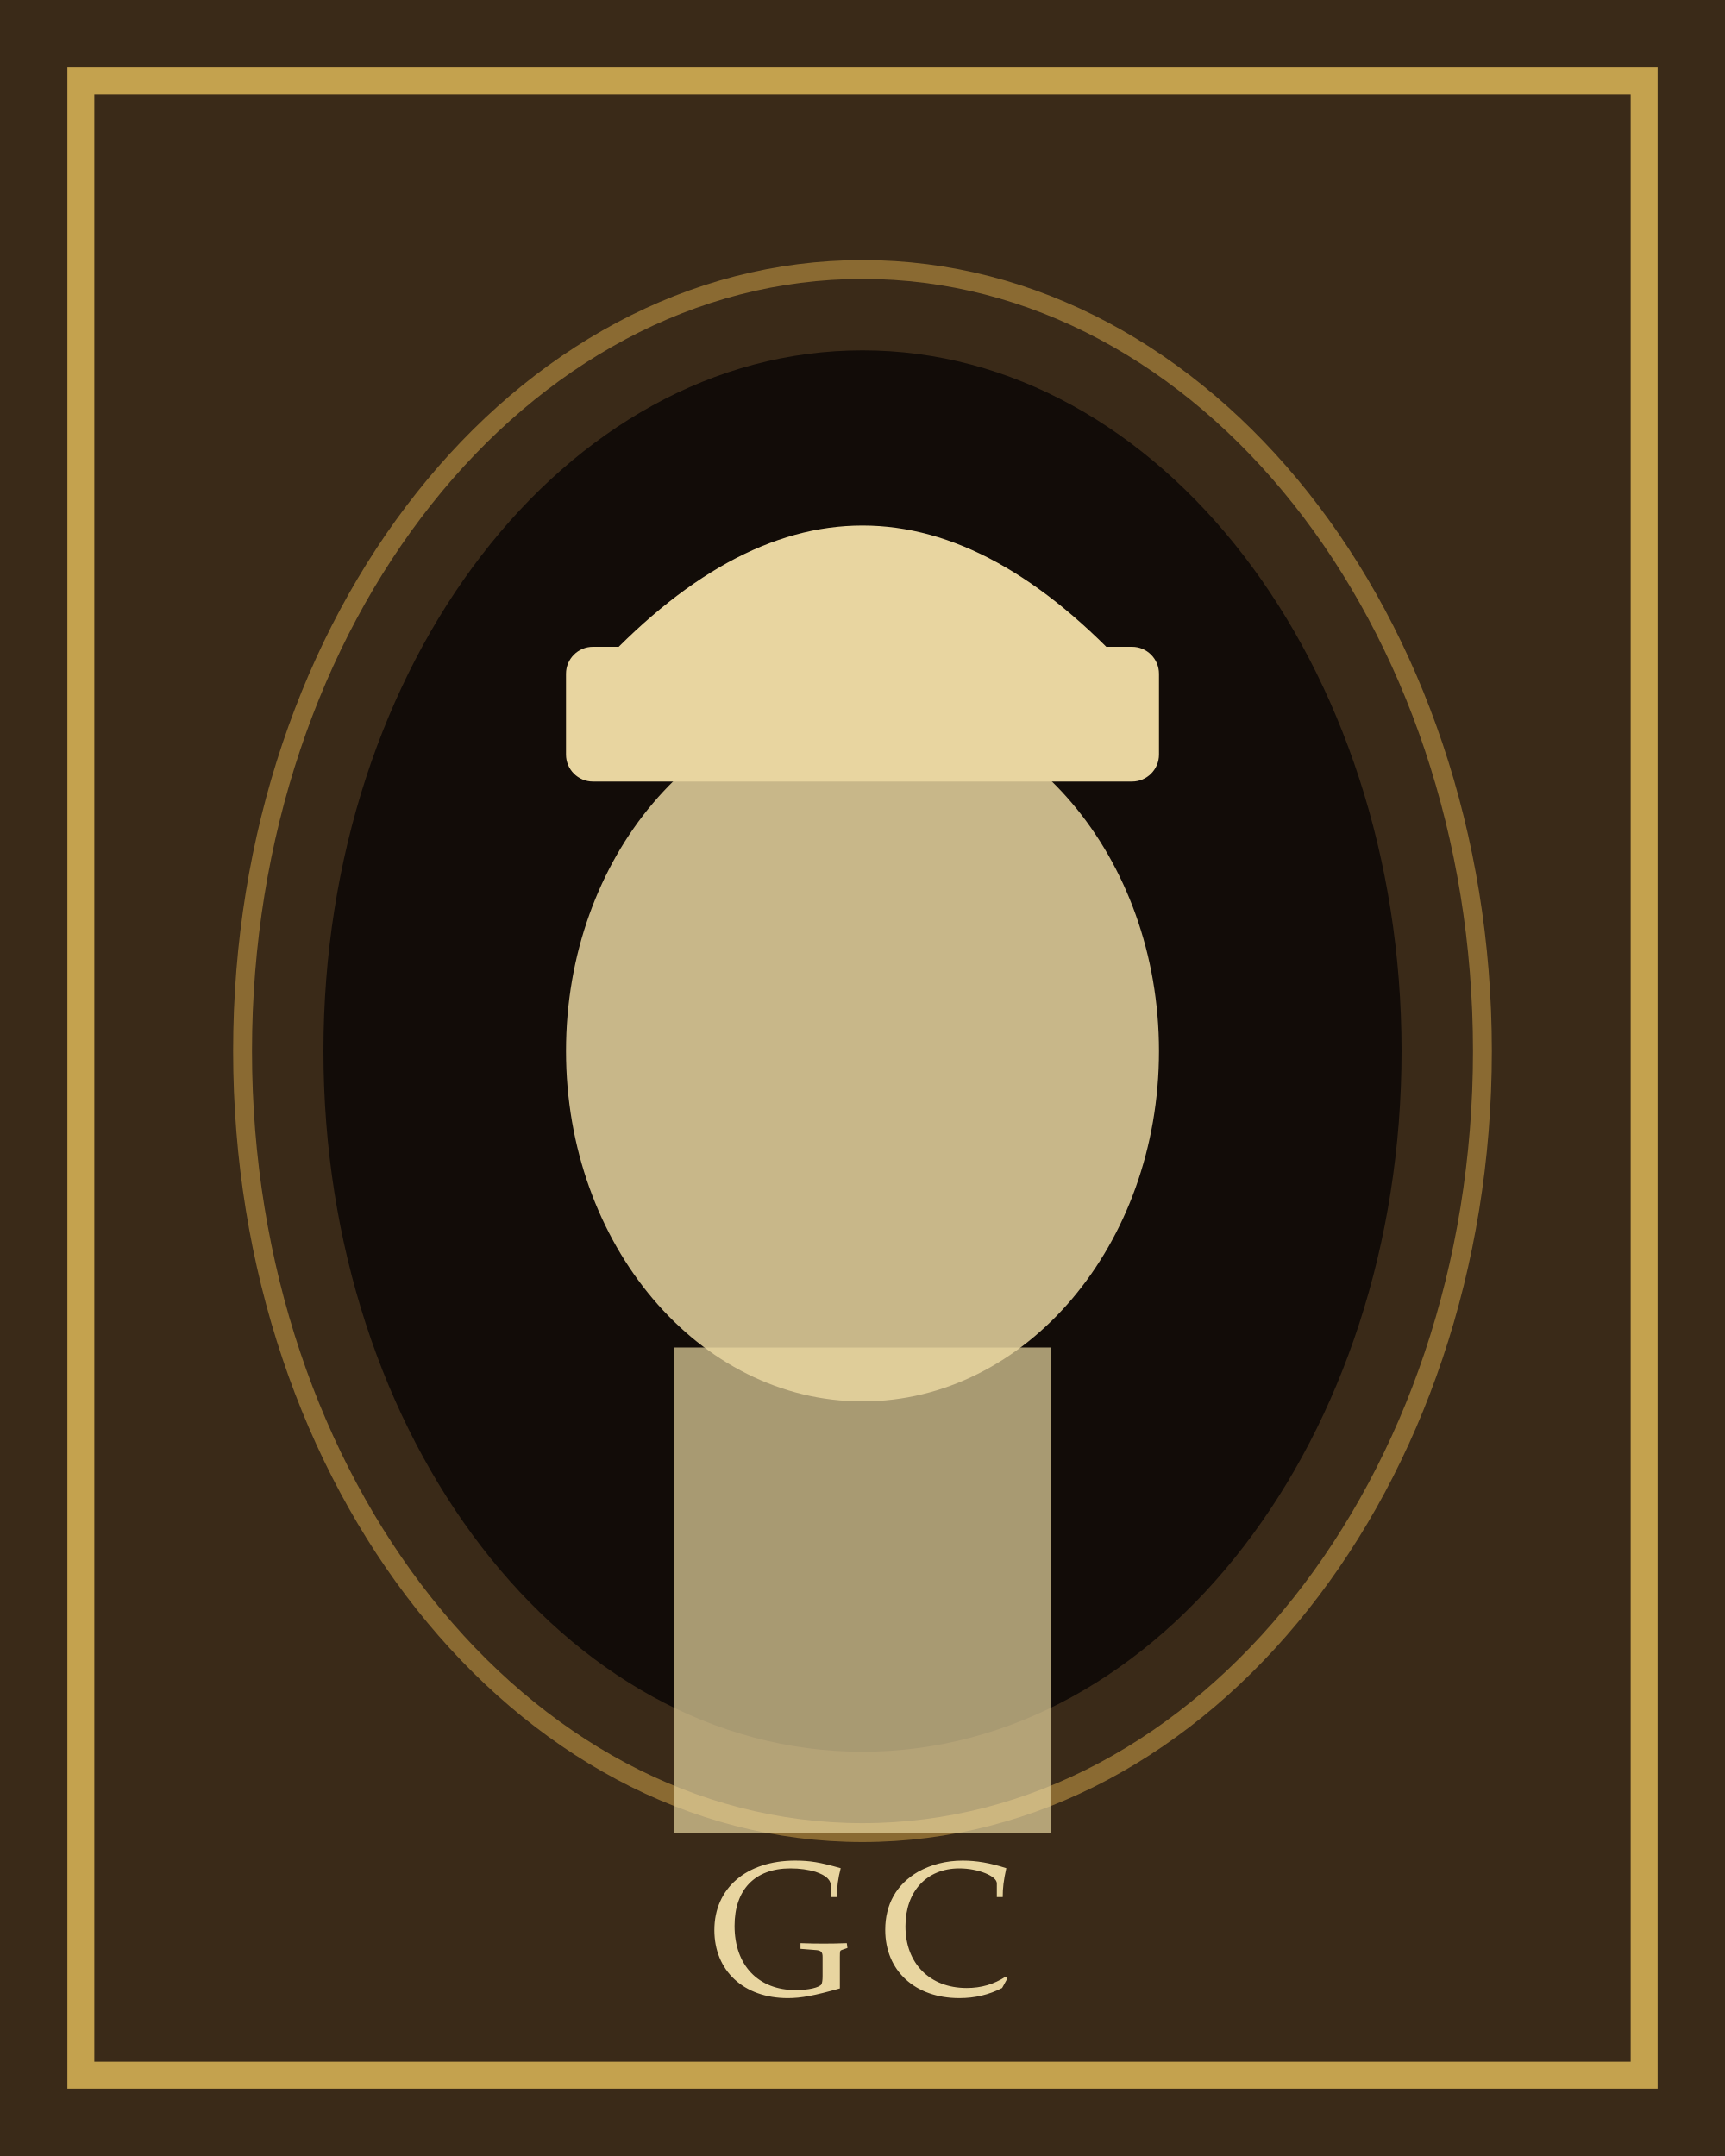
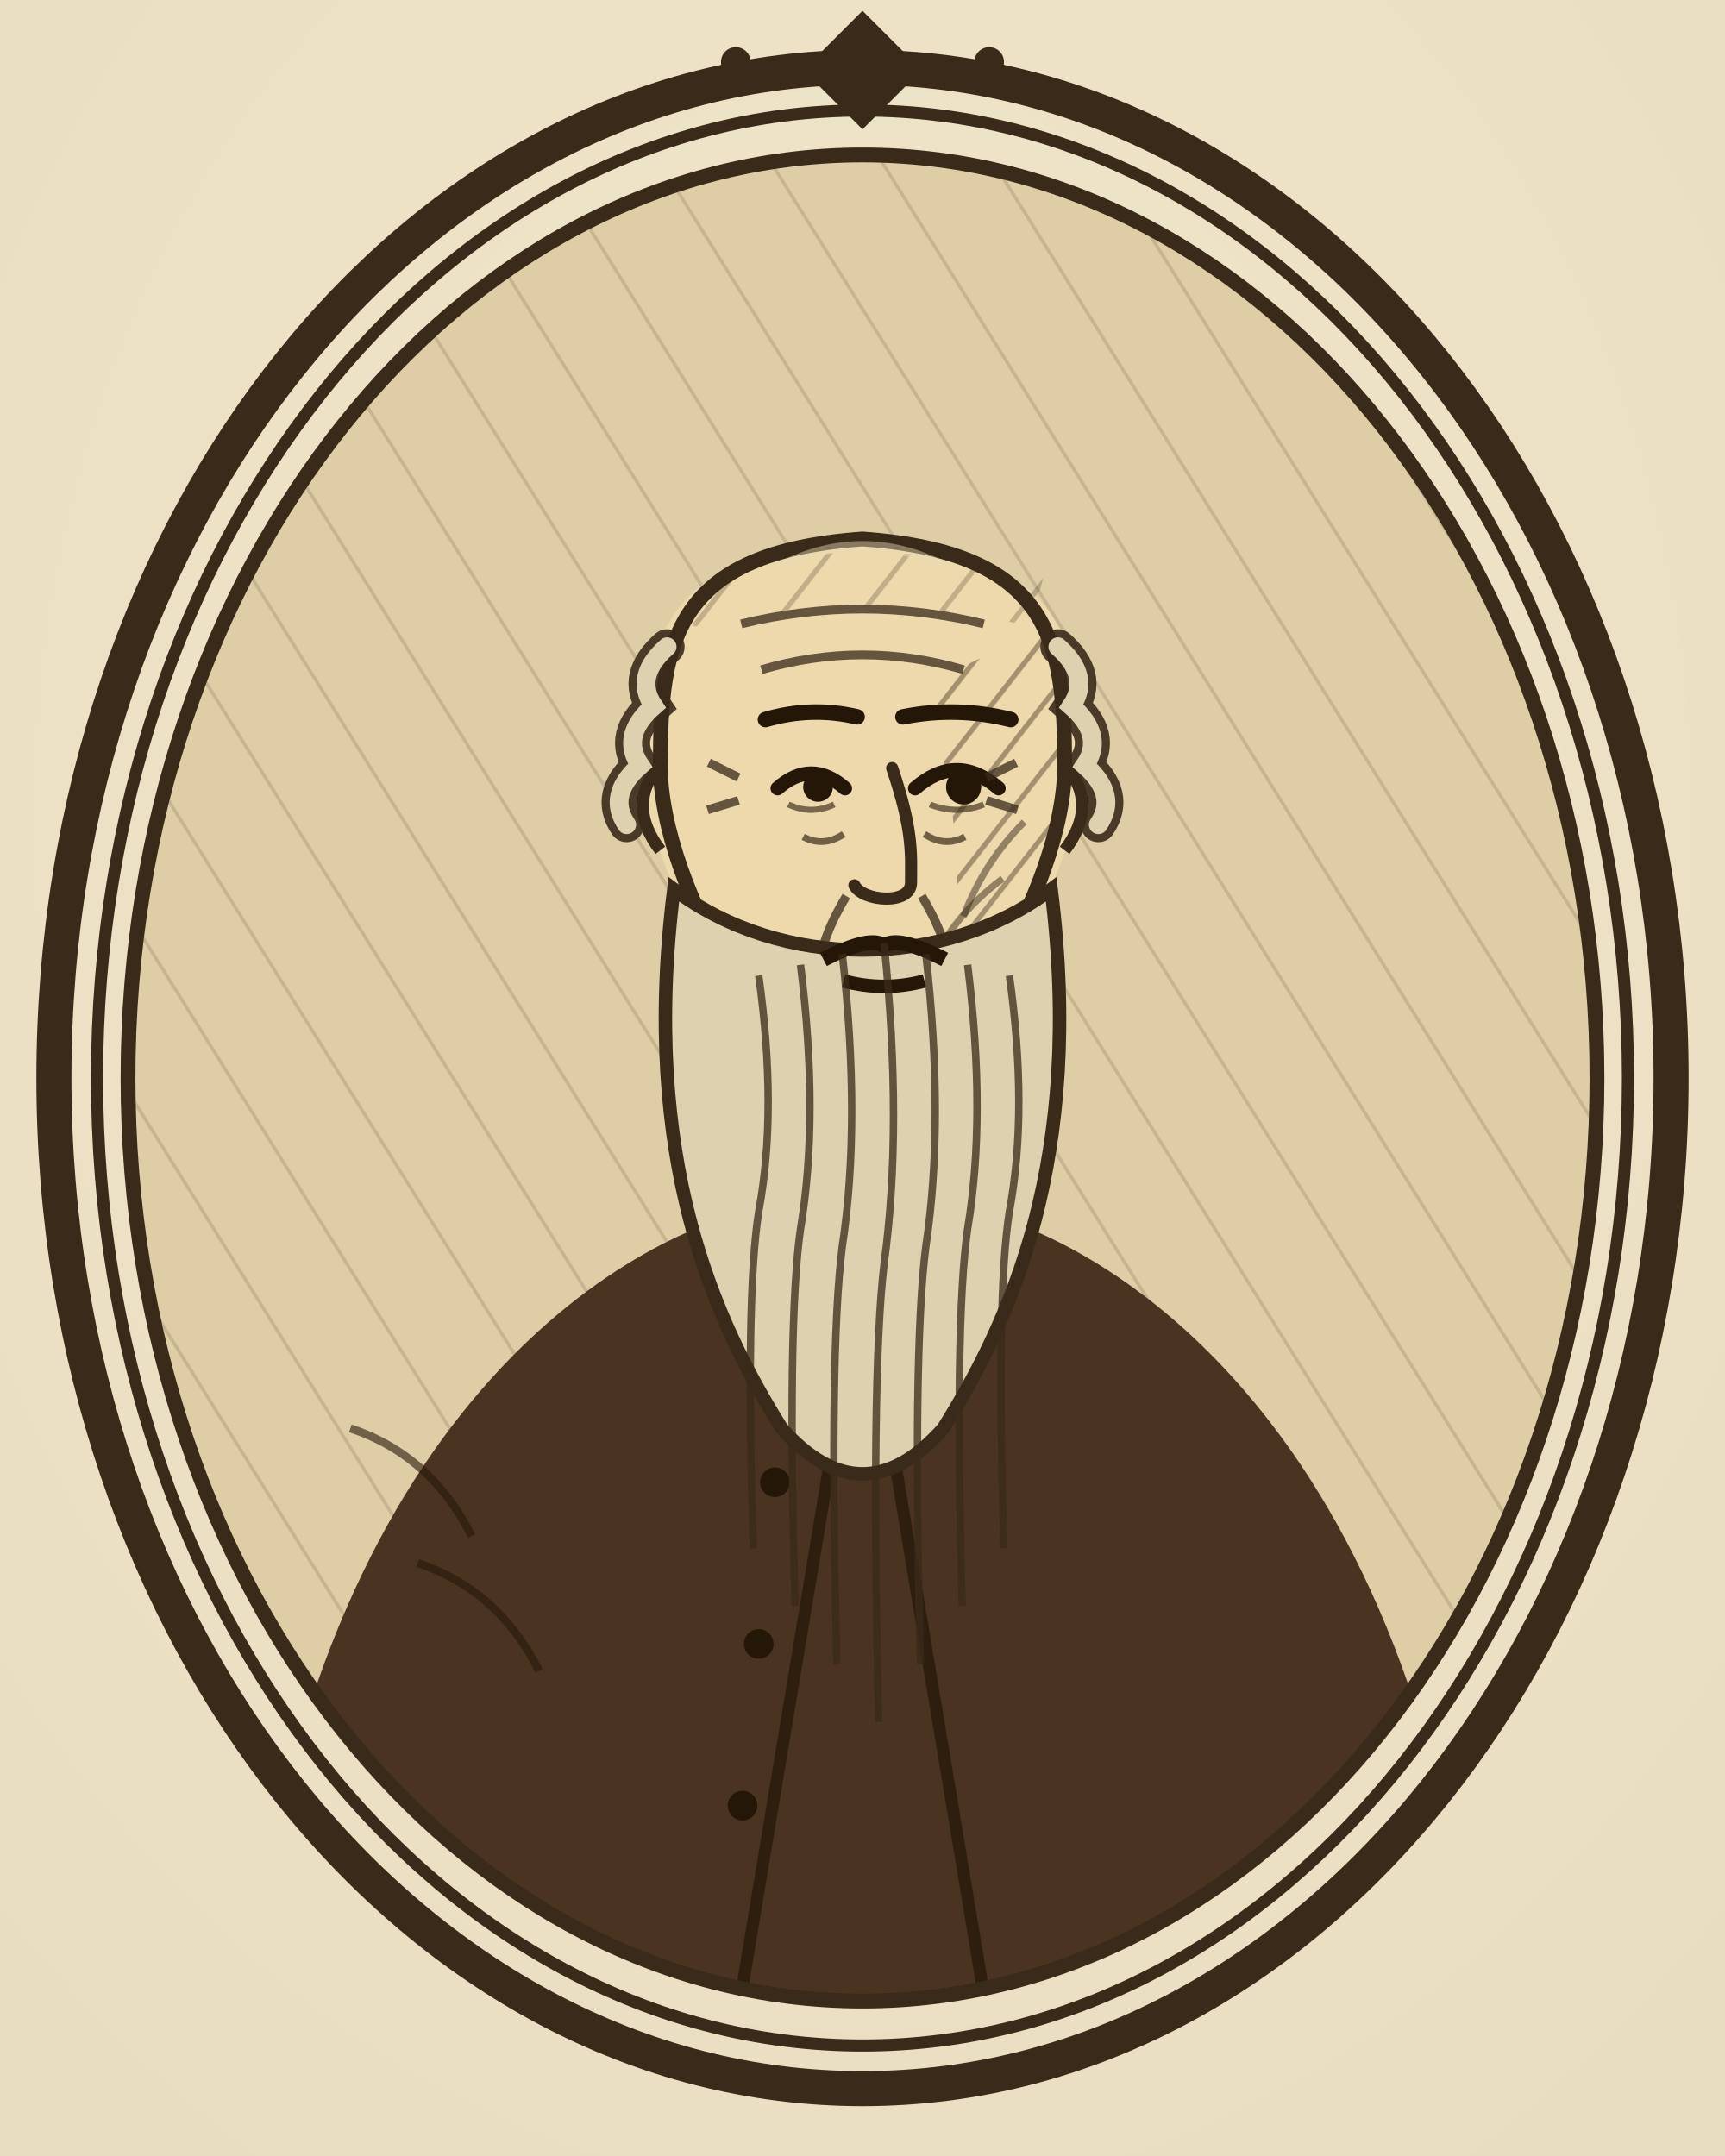
<svg xmlns="http://www.w3.org/2000/svg" viewBox="0 0 128 160">
-   <rect width="128" height="160" fill="#3a2a18" />
-   <rect x="6" y="6" width="116" height="148" fill="none" stroke="#c4a24e" stroke-width="2" />
-   <ellipse cx="64" cy="78" rx="46" ry="58" fill="none" stroke="#8a6a32" stroke-width="1.4" />
-   <ellipse cx="64" cy="78" rx="40" ry="52" fill="#120c08" />
-   <ellipse cx="64" cy="78" rx="22" ry="26" fill="#e8d5a0" opacity="0.85" />
-   <rect x="42" y="48" width="44" height="10" rx="2" fill="#e8d5a0" />
-   <path d="M44 50 Q64 28 84 50" fill="#e8d5a0" />
-   <rect x="50" y="100" width="28" height="36" fill="#e8d5a0" opacity="0.7" />
-   <text x="64" y="148" text-anchor="middle" fill="#e8d5a0" font-family="Palatino, Georgia, serif" font-size="14" letter-spacing="2">GC</text>
+   <defs>
+     <radialGradient id="bgv" cx="50%" cy="38%" r="82%">
+       <stop offset="0%" stop-color="#f1e7cb" />
+       <stop offset="100%" stop-color="#e8dcc0" />
+     </radialGradient>
+     <pattern id="h1" width="4.6" height="4.6" patternUnits="userSpaceOnUse" patternTransform="rotate(38)">
+       <line x1="0" y1="0" x2="0" y2="4.6" stroke="#3a2a1a" stroke-width="0.75" />
+     </pattern>
+     <pattern id="h2" width="3" height="3" patternUnits="userSpaceOnUse" patternTransform="rotate(38)">
+       <line x1="0" y1="0" x2="0" y2="3" stroke="#3a2a1a" stroke-width="0.75" />
+     </pattern>
+     <pattern id="hx" width="3" height="3" patternUnits="userSpaceOnUse" patternTransform="rotate(38)">
+       <path d="M0 0V3M0 0H3" fill="none" stroke="#3a2a1a" stroke-width="0.65" />
+     </pattern>
+     <pattern id="w1" width="4" height="4" patternUnits="userSpaceOnUse" patternTransform="rotate(38)">
+       <line x1="0" y1="0" x2="0" y2="4" stroke="#e9dab6" stroke-width="0.7" />
+     </pattern>
+     <pattern id="fb" width="7" height="7" patternUnits="userSpaceOnUse" patternTransform="rotate(-32)">
+       <line x1="0" y1="0" x2="0" y2="7" stroke="#3a2a1a" stroke-width="0.5" />
+     </pattern>
+     <clipPath id="ov">
+       <ellipse cx="64" cy="80" rx="54.5" ry="68.5" />
+     </clipPath>
+   </defs>
+   <rect width="128" height="160" fill="url(#bgv)" />
+   <ellipse cx="64" cy="80" rx="60" ry="75" fill="none" stroke="#3a2a1a" stroke-width="2.6" />
+   <ellipse cx="64" cy="80" rx="56.8" ry="71.8" fill="none" stroke="#3a2a1a" stroke-width="0.9" />
+   <path d="M64 0.8 68.4 5.2 64 9.6 59.6 5.2Z" fill="#3a2a1a" />
+   <circle cx="54.6" cy="4.6" r="1.1" fill="#3a2a1a" />
+   <circle cx="73.4" cy="4.6" r="1.1" fill="#3a2a1a" />
+   <g clip-path="url(#ov)">
+     <rect x="2" y="2" width="124" height="156" fill="#dfcda6" />
+     <rect x="2" y="2" width="124" height="156" fill="url(#fb)" opacity="0.15" />
+     <path d="M18 154C21 108 44 93 55 90L73 90C84 93 107 108 110 154Z" fill="#4a3421" />
+     <path d="M64 94L54 154M64 94L74 154" stroke="#241708" stroke-width="0.9" opacity="0.75" fill="none" />
+     <circle cx="57.5" cy="110" r="1.1" fill="#241708" />
+     <circle cx="56.3" cy="122" r="1.1" fill="#241708" />
+     <circle cx="55.1" cy="134" r="1.1" fill="#241708" />
+     <path d="M26 106q6 2 9 8" fill="none" stroke="#241708" stroke-width="0.6" opacity="0.6" />
+     <path d="M31 116q6 2 9 8" fill="none" stroke="#241708" stroke-width="0.6" opacity="0.6" />
+     <path d="M54.5 89L64 95.5L73.5 89Q64 92.5 54.5 89Z" fill="#f7efdb" stroke="#3a2a1a" stroke-width="0.7" />
+     <path d="M57 73L57 94Q64 97 71 94L71 73Z" fill="#edd9ac" />
+     <path d="M57 81Q64 87 71 81L71 89Q64 92 57 89Z" fill="url(#h2)" opacity="0.5" />
+     <path d="M64 40C79.2 41 80.2 47.6 80.2 56.8C80.2 66 70.5 80.5 64 82C57.5 80.5 47.8 66 47.8 56.8C47.8 47.6 48.8 41 64 40Z" fill="#edd9ac" />
+     <path d="M64 40C78 41 79 47.6 79 56.8C79 66 70 80.5 64 82C58 80.5 49 66 49 56.8C49 47.6 50 41 64 40Z" fill="#edd9ac" stroke="#3a2a1a" stroke-width="1.1" />
+     <path d="M78 46.3C79.5 53.9 79.5 61 77.5 67.7C76.5 73.6 71.2 79.1 69.7 79.9C71.5 70.2 71.8 60.2 68.5 50.9Z" fill="url(#h2)" opacity="0.42" />
+     <path d="M50.5 42.5Q64 39.5 77.5 42.5L76.5 46.5Q64 43.5 51.5 46.5Z" fill="url(#h1)" opacity="0.25" />
+     <path d="M76 61q-3 3 -4.5 7" fill="none" stroke="#3a2a1a" stroke-width="0.5" opacity="0.50" />
+     <path d="M74.4 65.2q-4 3 -5.5 7" fill="none" stroke="#3a2a1a" stroke-width="0.5" opacity="0.50" />
+     <path d="M72.8 69.4q-5 3 -6.5 7" fill="none" stroke="#3a2a1a" stroke-width="0.5" opacity="0.50" />
+     <path d="M57.7 58.5Q60.2 56.3 62.7 58.5" fill="none" stroke="#241708" stroke-width="1.05" stroke-linecap="round" />
+     <circle cx="60.7" cy="58.4" r="1.1" fill="#241708" />
+     <path d="M58.5 59.7Q60.2 60.5 61.9 59.7" fill="none" stroke="#3a2a1a" stroke-width="0.45" opacity="0.65" />
+     <path d="M56.8 53.4Q60.2 52.4 63.6 53.2" fill="none" stroke="#241708" stroke-width="1.15" stroke-linecap="round" />
+     <path d="M67.9 58.5Q71 55.8 74.1 58.5" fill="none" stroke="#241708" stroke-width="1.05" stroke-linecap="round" />
+     <circle cx="71.5" cy="58.4" r="1.3" fill="#241708" />
+     <path d="M69 59.7Q71 60.5 73 59.7" fill="none" stroke="#3a2a1a" stroke-width="0.45" opacity="0.65" />
+     <path d="M75 53.4Q71 52.4 67 53.2" fill="none" stroke="#241708" stroke-width="1.15" stroke-linecap="round" />
+     <path d="M66.2 57C67.8 61.7 67.6 63.5 67.6 65.5C67.6 67.2 64 66.9 63.4 65.7" fill="none" stroke="#3a2a1a" stroke-width="0.9" stroke-linecap="round" />
+     <path d="M63 73.6Q66.6 72.7 70.2 73.6" fill="none" stroke="#241708" stroke-width="0.95" stroke-linecap="round" />
+     <path d="M64.6 75.7Q66.6 76.4 68.6 75.7" fill="none" stroke="#3a2a1a" stroke-width="0.45" opacity="0.6" />
+     <path d="M62.6 61.9q-1.5 1 -3 0.2" fill="none" stroke="#3a2a1a" stroke-width="0.5" opacity="0.7" />
+     <path d="M68.6 61.9q1.5 1 3 0.2" fill="none" stroke="#3a2a1a" stroke-width="0.5" opacity="0.7" />
+     <path d="M55 46.3Q64 44.1 73 46.3" fill="none" stroke="#3a2a1a" stroke-width="0.65" opacity="0.75" />
+     <path d="M56.5 49.7Q64 47.5 71.5 49.7" fill="none" stroke="#3a2a1a" stroke-width="0.65" opacity="0.75" />
+     <path d="M54.8 57.7l-2.2 -1.1M54.8 59.4l-2.3 0.7" fill="none" stroke="#3a2a1a" stroke-width="0.65" opacity="0.75" />
+     <path d="M73.2 57.7l2.2 -1.1M73.2 59.4l2.3 0.7" fill="none" stroke="#3a2a1a" stroke-width="0.65" opacity="0.75" />
+     <path d="M62.8 66.5Q60.4 70.5 60.8 73.2" fill="none" stroke="#3a2a1a" stroke-width="0.65" opacity="0.75" />
+     <path d="M68.4 66.5Q70.8 70.5 70.4 73.2" fill="none" stroke="#3a2a1a" stroke-width="0.65" opacity="0.75" />
+     <path d="M49 56.7Q46.4 59.7 49 63.1" fill="none" stroke="#3a2a1a" stroke-width="0.9" />
+     <path d="M79 56.7Q81.6 59.7 79 63.1" fill="none" stroke="#3a2a1a" stroke-width="0.9" />
+     <path d="M50 66C47.5 86 53 98 58 106C62 110.5 66 110.5 70 106C75 98 80.5 86 78 66C70 72 58 72 50 66Z" fill="#ddd1b0" stroke="#3a2a1a" stroke-width="1" />
+     <path d="M62.6 72.8Q65.6 73.6 68.6 72.8" fill="none" stroke="#241708" stroke-width="1" />
+     <path d="M61.1 71.2Q64.6 69.4 65.6 70.2Q66.6 69.4 70.1 71.2" fill="none" stroke="#241708" stroke-width="1.1" />
+     <path d="M56.3 72.4q1.4 10 0 17.5q-1 6.3 -0.4 25" fill="none" stroke="#3a2a1a" stroke-width="0.55" opacity="0.75" />
+     <path d="M59.4 71.6q1.4 11.2 0 19.6q-1 7 -0.4 28" fill="none" stroke="#3a2a1a" stroke-width="0.55" opacity="0.75" />
+     <path d="M62.5 70.8q1.4 12.4 0 21.7q-1 7.8 -0.4 31" fill="none" stroke="#3a2a1a" stroke-width="0.55" opacity="0.75" />
+     <path d="M65.6 70q1.4 13.6 0 23.8q-1 8.5 -0.4 34" fill="none" stroke="#3a2a1a" stroke-width="0.55" opacity="0.75" />
+     <path d="M68.7 70.8q1.4 12.4 0 21.7q-1 7.8 -0.4 31" fill="none" stroke="#3a2a1a" stroke-width="0.55" opacity="0.75" />
+     <path d="M71.8 71.6q1.4 11.2 0 19.6q-1 7 -0.4 28" fill="none" stroke="#3a2a1a" stroke-width="0.55" opacity="0.75" />
+     <path d="M74.9 72.4q1.4 10 0 17.5q-1 6.3 -0.4 25" fill="none" stroke="#3a2a1a" stroke-width="0.55" opacity="0.75" />
+     <path d="M49.5 48q-2.5 2.2 -1 4.4q-2.5 2.2 -1 4.4q-2.5 2.2 -1 4.4" fill="none" stroke="#3a2a1a" stroke-width="2.6" stroke-linecap="round" opacity="0.9" />
+     <path d="M49.5 48q-2.5 2.2 -1 4.4q-2.5 2.2 -1 4.4q-2.5 2.2 -1 4.4" fill="none" stroke="#ddd1b0" stroke-width="1.4" stroke-linecap="round" />
+     <path d="M78.5 48q2.5 2.2 1 4.4q2.5 2.2 1 4.4q2.5 2.2 1 4.4" fill="none" stroke="#3a2a1a" stroke-width="2.6" stroke-linecap="round" opacity="0.9" />
+     <path d="M78.5 48q2.5 2.2 1 4.4q2.5 2.2 1 4.4q2.5 2.2 1 4.4" fill="none" stroke="#ddd1b0" stroke-width="1.4" stroke-linecap="round" />
+     <path d="M58 42Q64 39 70 42" fill="none" stroke="#e9dab6" stroke-width="0.7" opacity="0.45" />
+   </g>
+   <ellipse cx="64" cy="80" rx="54.5" ry="68.5" fill="none" stroke="#3a2a1a" stroke-width="1.1" />
</svg>
